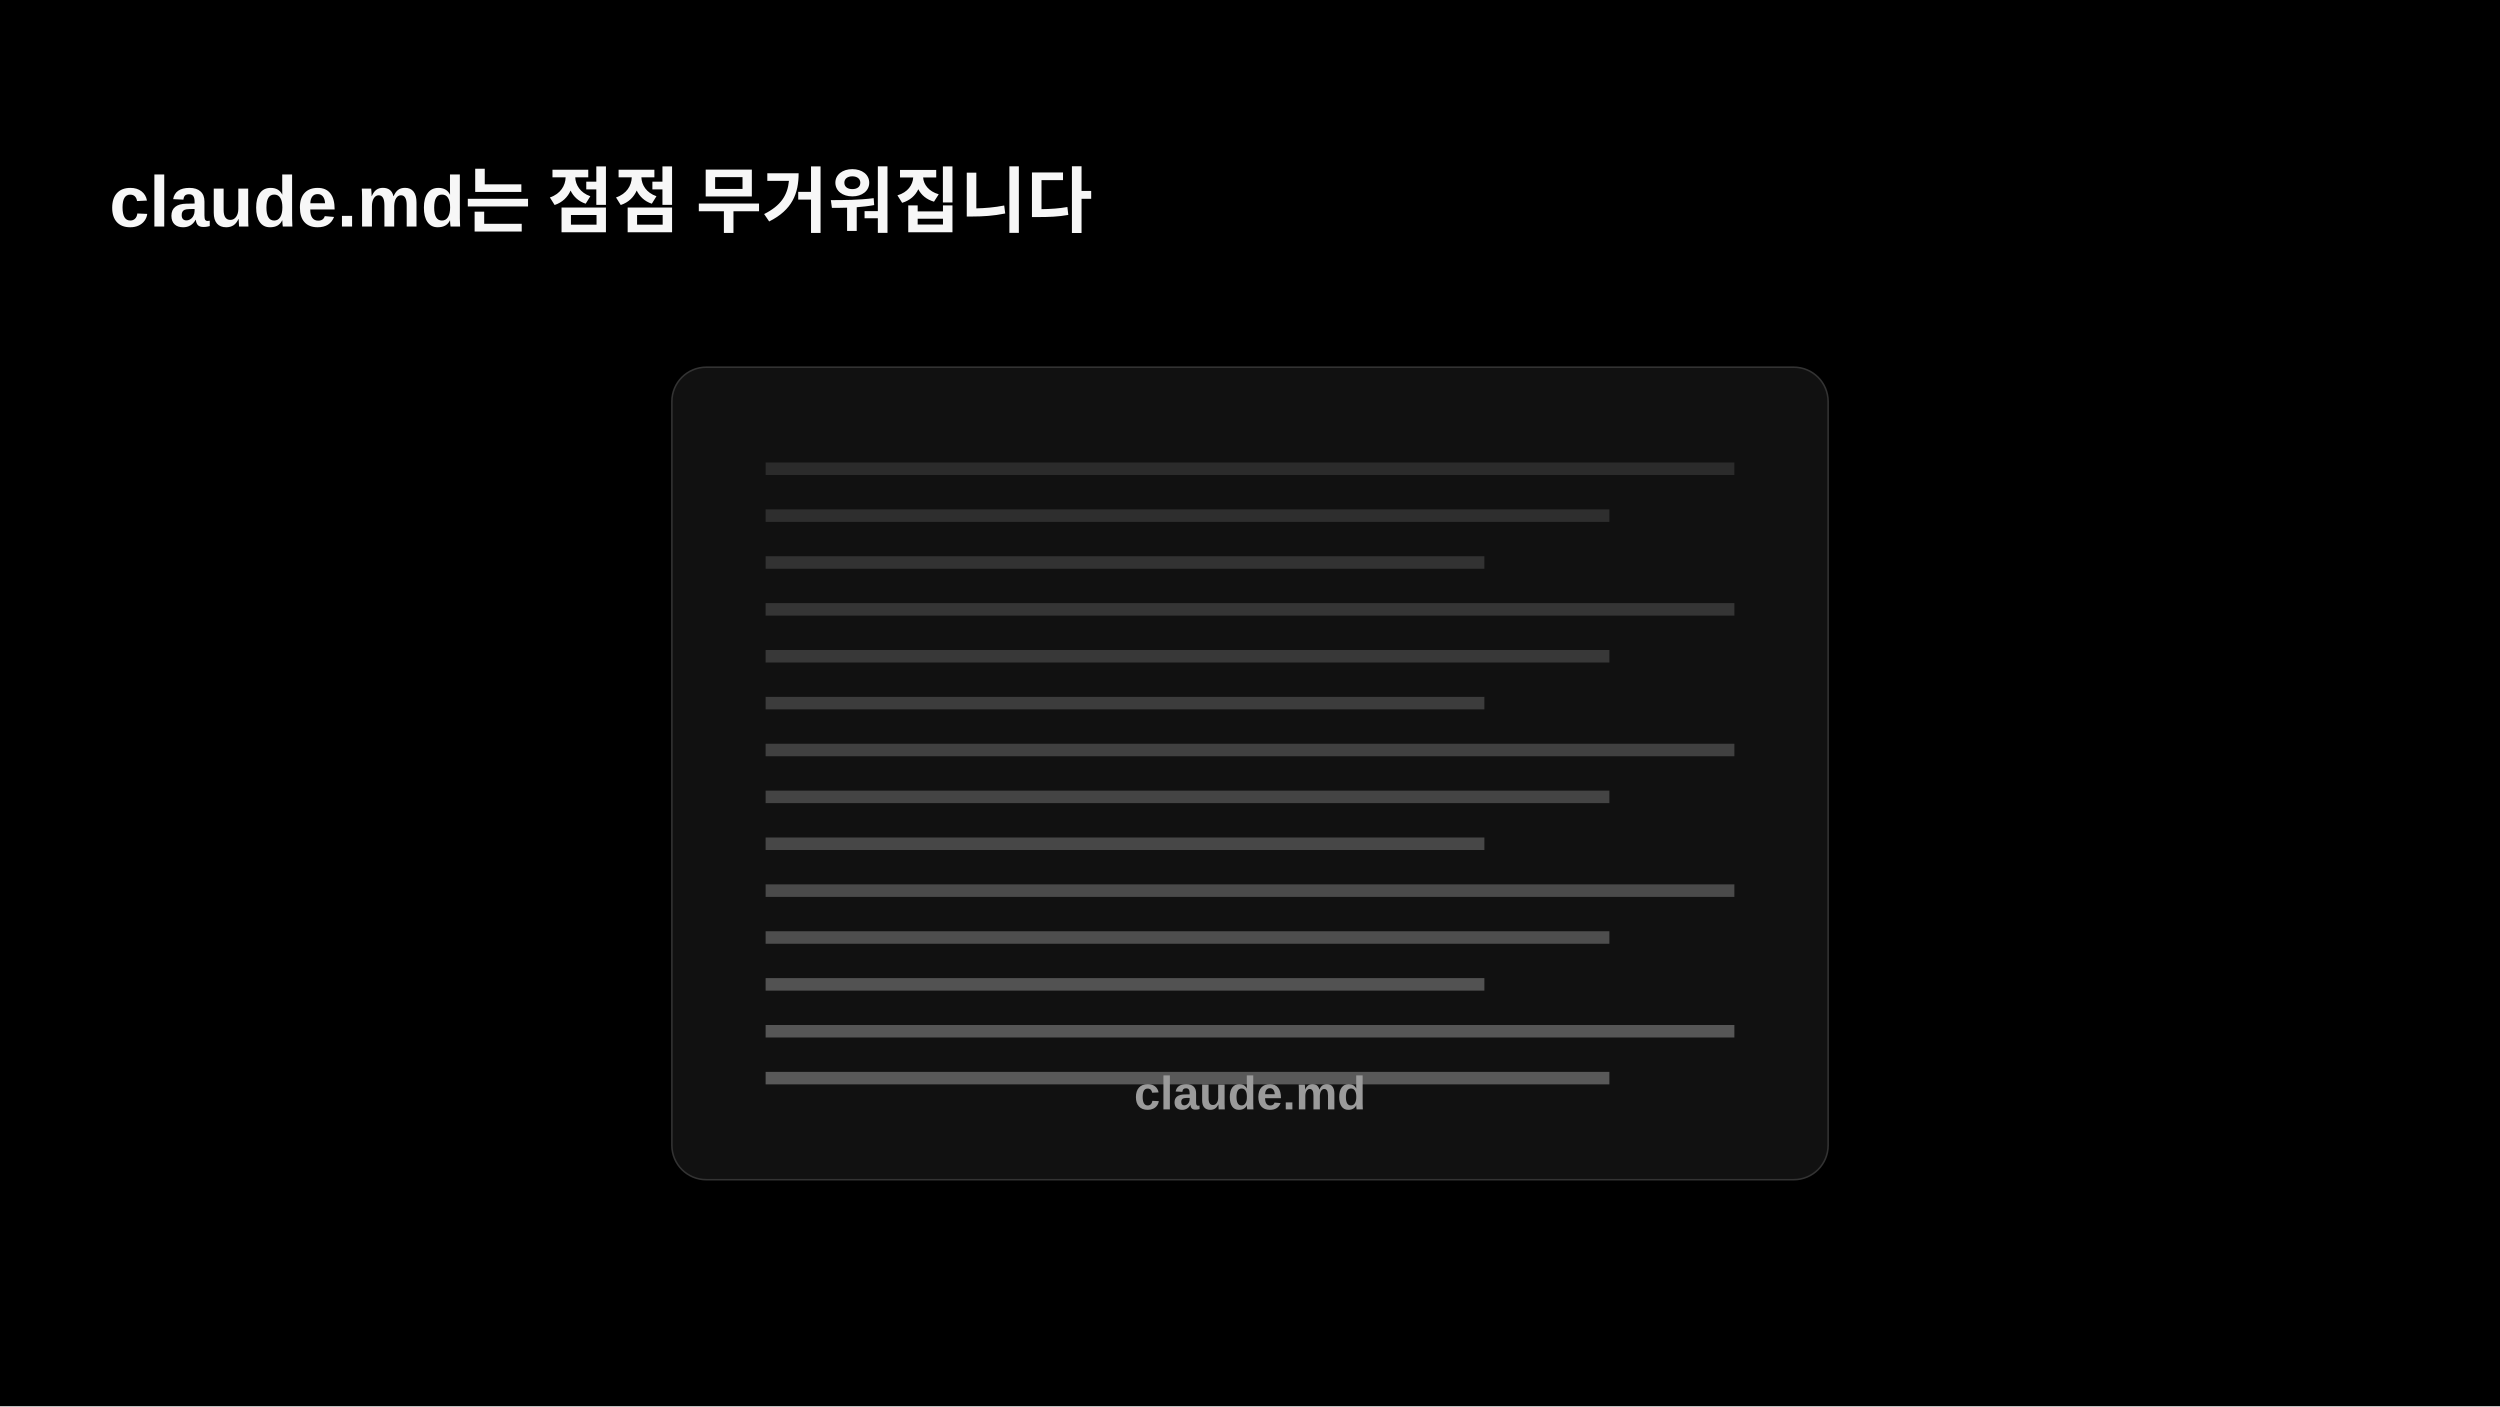
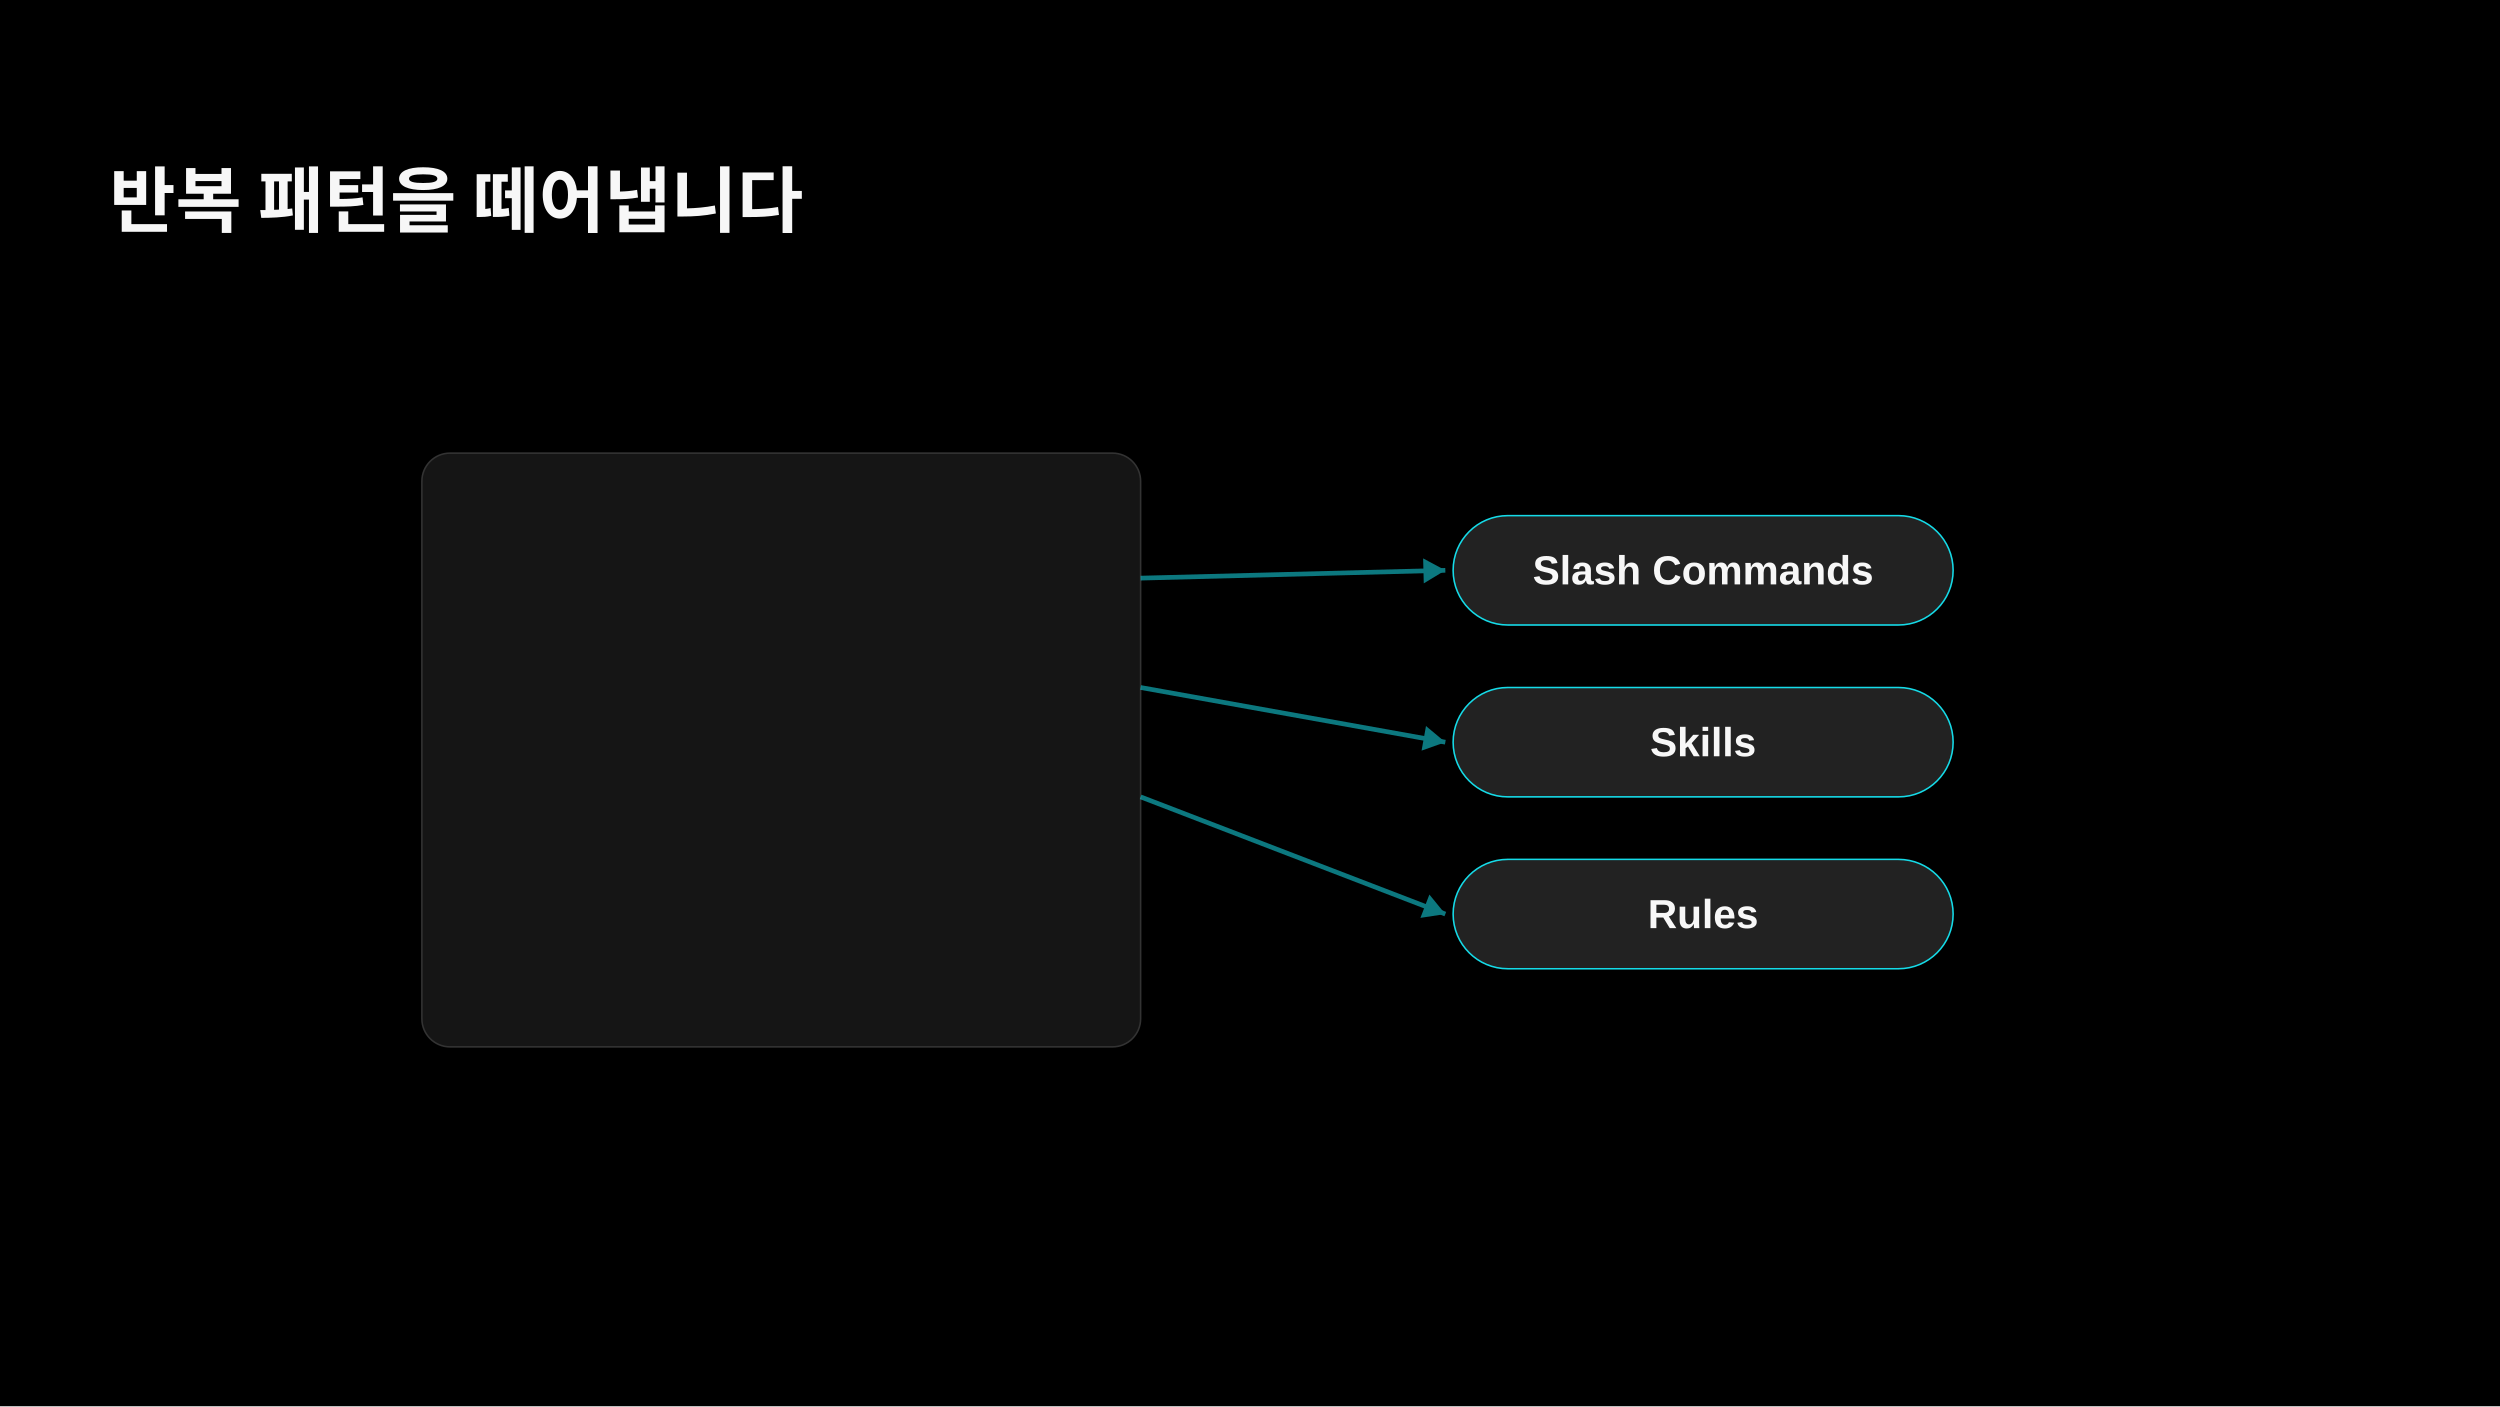
<svg xmlns="http://www.w3.org/2000/svg" width="1600" height="900" viewBox="0 0 1600 900">
  <defs>
    <linearGradient id="cover" x1="0" y1="0" x2="1" y2="1">
      <stop stop-color="#b4d7f5" />
      <stop offset=".58" stop-color="#c6f4ef" />
      <stop offset="1" stop-color="#e9edf7" />
    </linearGradient>
    <filter id="soft">
      <feGaussianBlur stdDeviation="10" />
    </filter>
  </defs>
  <rect width="1600" height="900" fill="#000000" />
-   <text x="70" y="145" fill="#f7f7f7" font-size="46" font-weight="850" text-anchor="start" font-family="Pretendard, Apple SD Gothic Neo, Arial, sans-serif" letter-spacing="0">claude.md는 점점 무거워집니다</text>
-   <rect x="430" y="235" width="740" height="520" rx="22" fill="#111" stroke="#333" />
-   <line x1="490" y1="300" x2="1110" y2="300" stroke="#777" stroke-width="8" opacity="0.25" />
-   <line x1="490" y1="330" x2="1030" y2="330" stroke="#777" stroke-width="8" opacity="0.285" />
-   <line x1="490" y1="360" x2="950" y2="360" stroke="#777" stroke-width="8" opacity="0.32" />
-   <line x1="490" y1="390" x2="1110" y2="390" stroke="#777" stroke-width="8" opacity="0.355" />
-   <line x1="490" y1="420" x2="1030" y2="420" stroke="#777" stroke-width="8" opacity="0.39" />
-   <line x1="490" y1="450" x2="950" y2="450" stroke="#777" stroke-width="8" opacity="0.425" />
-   <line x1="490" y1="480" x2="1110" y2="480" stroke="#777" stroke-width="8" opacity="0.46" />
-   <line x1="490" y1="510" x2="1030" y2="510" stroke="#777" stroke-width="8" opacity="0.495" />
-   <line x1="490" y1="540" x2="950" y2="540" stroke="#777" stroke-width="8" opacity="0.53" />
-   <line x1="490" y1="570" x2="1110" y2="570" stroke="#777" stroke-width="8" opacity="0.565" />
-   <line x1="490" y1="600" x2="1030" y2="600" stroke="#777" stroke-width="8" opacity="0.6" />
-   <line x1="490" y1="630" x2="950" y2="630" stroke="#777" stroke-width="8" opacity="0.635" />
-   <line x1="490" y1="660" x2="1110" y2="660" stroke="#777" stroke-width="8" opacity="0.67" />
-   <line x1="490" y1="690" x2="1030" y2="690" stroke="#777" stroke-width="8" opacity="0.705" />
-   <text x="800" y="710" fill="#9b9b9b" font-size="30" font-weight="800" text-anchor="middle" font-family="Pretendard, Apple SD Gothic Neo, Arial, sans-serif" letter-spacing="0">claude.md</text>
+   <text x="70" y="145" fill="#f7f7f7" font-size="46" font-weight="850" text-anchor="start" font-family="Pretendard, Apple SD Gothic Neo, Arial, sans-serif" letter-spacing="0">반복 패턴을 떼어냅니다</text>
+   <rect x="270" y="290" width="460" height="380" rx="18" fill="#151515" stroke="#333" />
+   <rect x="930" y="330" width="320" height="70" rx="35" fill="#222" stroke="#15dbe8" />
+   <text x="1090" y="374" fill="#f7f7f7" font-size="26" font-weight="800" text-anchor="middle" font-family="Pretendard, Apple SD Gothic Neo, Arial, sans-serif" letter-spacing="0">Slash Commands</text>
+   <g opacity="0.55">
+     <line x1="730" y1="370" x2="925" y2="365" stroke="#15dbe8" stroke-width="3" />
+     <path d="M925 365 l-14 -8 v16 z" fill="#15dbe8" transform="rotate(-1.468801 925 365)" />
+   </g>
+   <rect x="930" y="440" width="320" height="70" rx="35" fill="#222" stroke="#15dbe8" />
+   <text x="1090" y="484" fill="#f7f7f7" font-size="26" font-weight="800" text-anchor="middle" font-family="Pretendard, Apple SD Gothic Neo, Arial, sans-serif" letter-spacing="0">Skills</text>
+   <g opacity="0.55">
+     <line x1="730" y1="440" x2="925" y2="475" stroke="#15dbe8" stroke-width="3" />
+     <path d="M925 475 l-14 -8 v16 z" fill="#15dbe8" transform="rotate(10.17551 925 475)" />
+   </g>
+   <rect x="930" y="550" width="320" height="70" rx="35" fill="#222" stroke="#15dbe8" />
+   <text x="1090" y="594" fill="#f7f7f7" font-size="26" font-weight="800" text-anchor="middle" font-family="Pretendard, Apple SD Gothic Neo, Arial, sans-serif" letter-spacing="0">Rules</text>
+   <g opacity="0.55">
+     <line x1="730" y1="510" x2="925" y2="585" stroke="#15dbe8" stroke-width="3" />
+     <path d="M925 585 l-14 -8 v16 z" fill="#15dbe8" transform="rotate(21.03751 925 585)" />
+   </g>
</svg>
